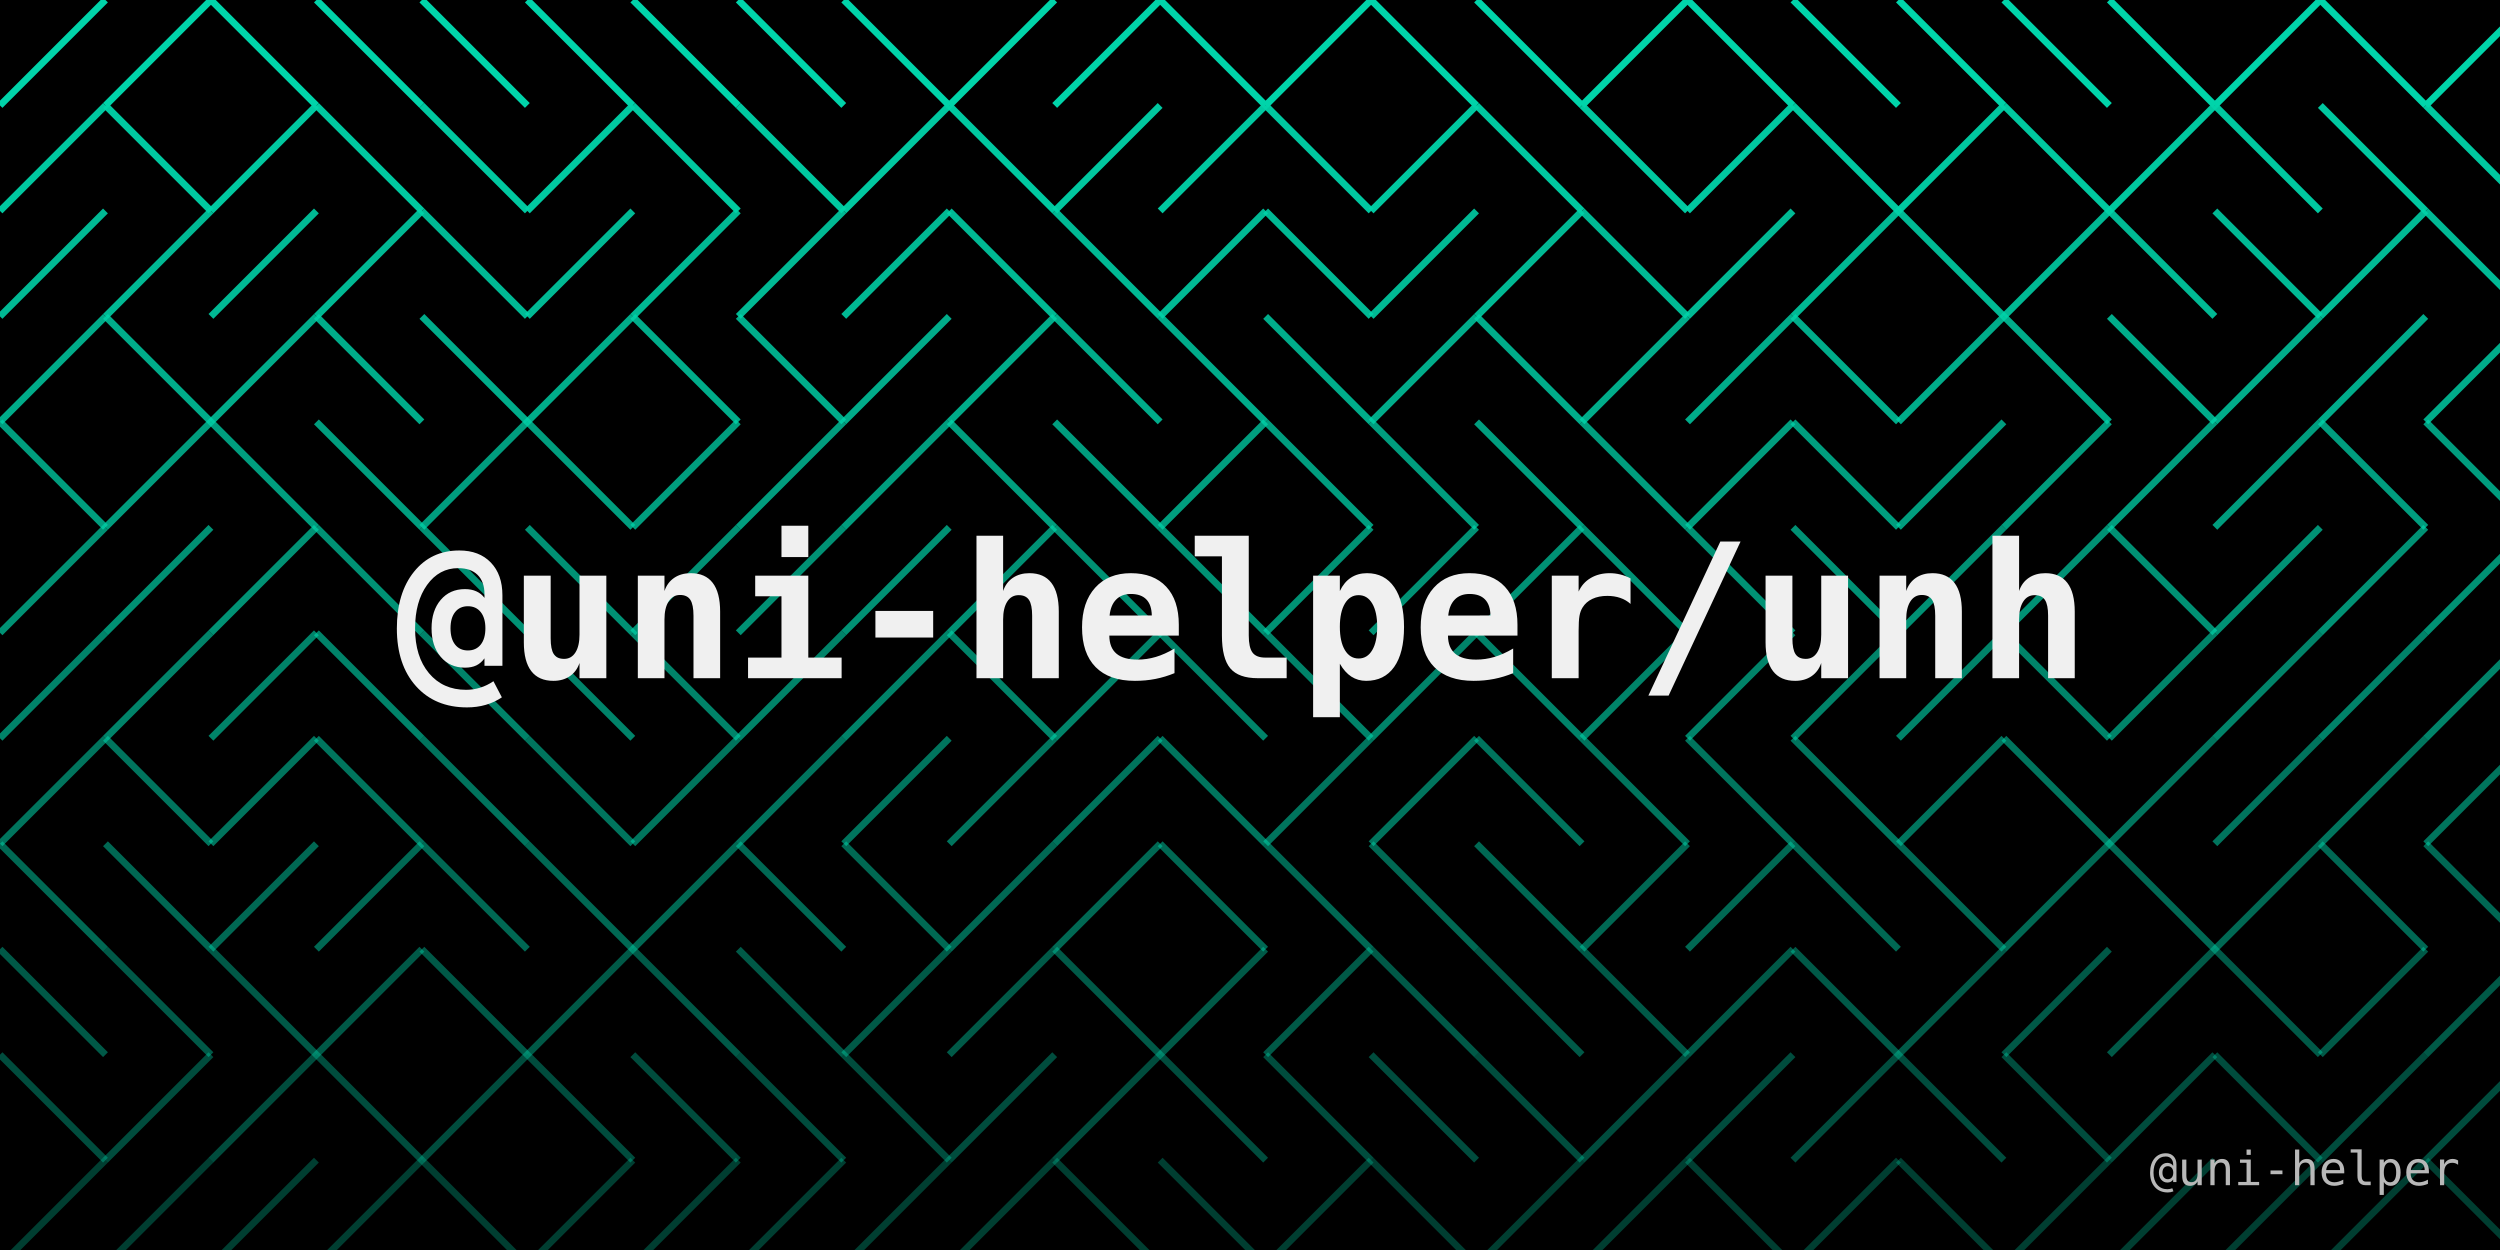
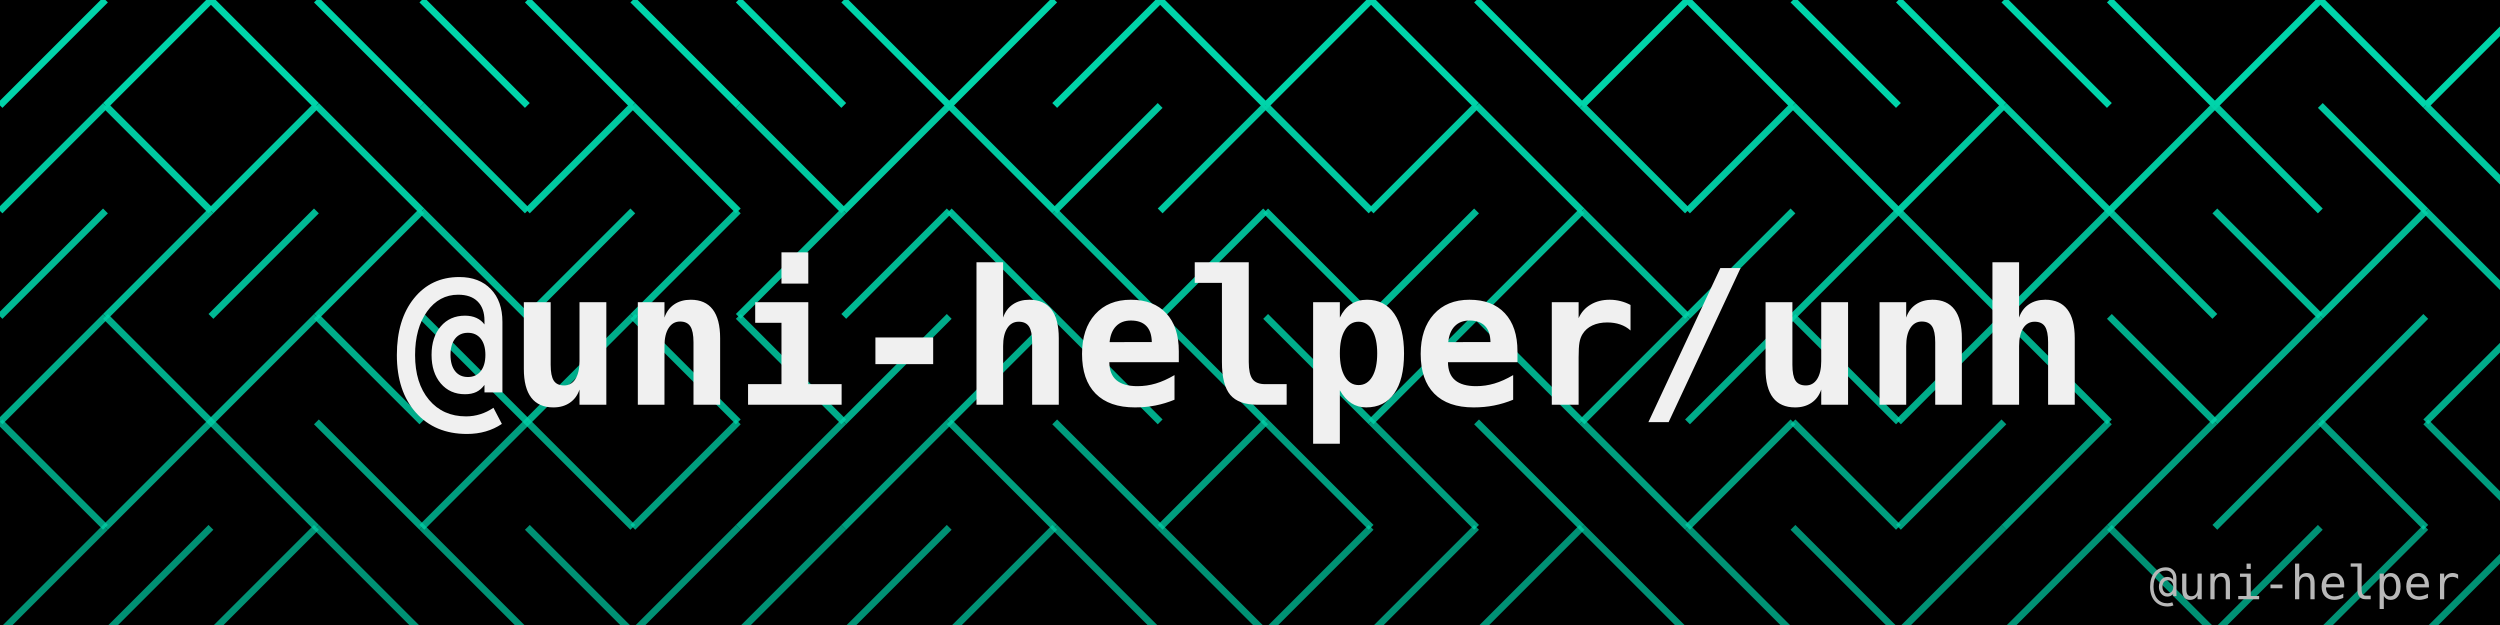
- <svg xmlns="http://www.w3.org/2000/svg" version="1.1" viewBox="0 0 1280 640">
+ <svg xmlns="http://www.w3.org/2000/svg" version="1.1" viewBox="0 0 1280 320">
  <style>
    
      @keyframes drawLine {
        0% {
          stroke-dashoffset: 100;
          opacity: 0;
        }
+         50% {
+           stroke-dashoffset: 0;
+           opacity: 1;
+         }
        100% {
          stroke-dashoffset: 0;
-           opacity: 1;
+           opacity: 0;
        }
      }
      
      line {
-         animation: drawLine 2s ease-in-out infinite;
+         animation: drawLine 4s ease-in-out infinite;
        animation-play-state: running;
      }
      
      /* 为不同的线条添加延迟，创建波浪效果 */
      line:nth-child(8n+1) { animation-delay: 0s; }
      line:nth-child(8n+2) { animation-delay: 0.2s; }
      line:nth-child(8n+3) { animation-delay: 0.4s; }
      line:nth-child(8n+4) { animation-delay: 0.6s; }
      line:nth-child(8n+5) { animation-delay: 0.8s; }
      line:nth-child(8n+6) { animation-delay: 1.0s; }
      line:nth-child(8n+7) { animation-delay: 1.2s; }
      line:nth-child(8n+8) { animation-delay: 1.4s; }
    
  </style>
  <rect width="100%" height="100%" fill="#000000" />
  <g stroke-width="3.5" stroke="#00D4AA" fill="none" stroke-linecap="butt">
    <line x1="54" y1="0" x2="0" y2="54" opacity="1.00" />
    <line x1="108" y1="0" x2="54" y2="54" opacity="1.00" />
    <line x1="108" y1="0" x2="162" y2="54" opacity="1.00" />
    <line x1="162" y1="0" x2="216" y2="54" opacity="1.00" />
    <line x1="216" y1="0" x2="270" y2="54" opacity="1.00" />
    <line x1="270" y1="0" x2="324" y2="54" opacity="1.00" />
    <line x1="324" y1="0" x2="378" y2="54" opacity="1.00" />
    <line x1="378" y1="0" x2="432" y2="54" opacity="1.00" />
    <line x1="432" y1="0" x2="486" y2="54" opacity="1.00" />
    <line x1="540" y1="0" x2="486" y2="54" opacity="1.00" />
    <line x1="594" y1="0" x2="540" y2="54" opacity="1.00" />
    <line x1="594" y1="0" x2="648" y2="54" opacity="1.00" />
    <line x1="702" y1="0" x2="648" y2="54" opacity="1.00" />
    <line x1="702" y1="0" x2="756" y2="54" opacity="1.00" />
    <line x1="756" y1="0" x2="810" y2="54" opacity="1.00" />
    <line x1="864" y1="0" x2="810" y2="54" opacity="1.00" />
    <line x1="864" y1="0" x2="918" y2="54" opacity="1.00" />
    <line x1="918" y1="0" x2="972" y2="54" opacity="1.00" />
    <line x1="972" y1="0" x2="1026" y2="54" opacity="1.00" />
    <line x1="1026" y1="0" x2="1080" y2="54" opacity="1.00" />
    <line x1="1080" y1="0" x2="1134" y2="54" opacity="1.00" />
    <line x1="1188" y1="0" x2="1134" y2="54" opacity="1.00" />
    <line x1="1188" y1="0" x2="1242" y2="54" opacity="1.00" />
    <line x1="1296" y1="0" x2="1242" y2="54" opacity="1.00" />
    <line x1="1350" y1="0" x2="1296" y2="54" opacity="1.00" />
    <line x1="1404" y1="0" x2="1350" y2="54" opacity="1.00" />
    <line x1="1458" y1="0" x2="1404" y2="54" opacity="1.00" />
    <line x1="54" y1="54" x2="0" y2="108" opacity="0.94" />
    <line x1="54" y1="54" x2="108" y2="108" opacity="0.94" />
    <line x1="162" y1="54" x2="108" y2="108" opacity="0.94" />
    <line x1="162" y1="54" x2="216" y2="108" opacity="0.94" />
    <line x1="216" y1="54" x2="270" y2="108" opacity="0.94" />
    <line x1="324" y1="54" x2="270" y2="108" opacity="0.94" />
    <line x1="324" y1="54" x2="378" y2="108" opacity="0.94" />
    <line x1="378" y1="54" x2="432" y2="108" opacity="0.94" />
    <line x1="486" y1="54" x2="432" y2="108" opacity="0.94" />
    <line x1="486" y1="54" x2="540" y2="108" opacity="0.94" />
    <line x1="594" y1="54" x2="540" y2="108" opacity="0.94" />
    <line x1="648" y1="54" x2="594" y2="108" opacity="0.94" />
    <line x1="648" y1="54" x2="702" y2="108" opacity="0.94" />
    <line x1="756" y1="54" x2="702" y2="108" opacity="0.94" />
    <line x1="756" y1="54" x2="810" y2="108" opacity="0.94" />
    <line x1="810" y1="54" x2="864" y2="108" opacity="0.94" />
    <line x1="918" y1="54" x2="864" y2="108" opacity="0.94" />
    <line x1="918" y1="54" x2="972" y2="108" opacity="0.94" />
    <line x1="1026" y1="54" x2="972" y2="108" opacity="0.94" />
    <line x1="1026" y1="54" x2="1080" y2="108" opacity="0.94" />
    <line x1="1134" y1="54" x2="1080" y2="108" opacity="0.94" />
    <line x1="1134" y1="54" x2="1188" y2="108" opacity="0.94" />
    <line x1="1188" y1="54" x2="1242" y2="108" opacity="0.94" />
    <line x1="1242" y1="54" x2="1296" y2="108" opacity="0.94" />
    <line x1="1296" y1="54" x2="1350" y2="108" opacity="0.94" />
    <line x1="1350" y1="54" x2="1404" y2="108" opacity="0.94" />
    <line x1="1458" y1="54" x2="1404" y2="108" opacity="0.94" />
    <line x1="54" y1="108" x2="0" y2="162" opacity="0.87" />
    <line x1="108" y1="108" x2="54" y2="162" opacity="0.87" />
    <line x1="162" y1="108" x2="108" y2="162" opacity="0.87" />
    <line x1="216" y1="108" x2="162" y2="162" opacity="0.87" />
    <line x1="216" y1="108" x2="270" y2="162" opacity="0.87" />
    <line x1="324" y1="108" x2="270" y2="162" opacity="0.87" />
    <line x1="378" y1="108" x2="324" y2="162" opacity="0.87" />
    <line x1="432" y1="108" x2="378" y2="162" opacity="0.87" />
    <line x1="486" y1="108" x2="432" y2="162" opacity="0.87" />
    <line x1="486" y1="108" x2="540" y2="162" opacity="0.87" />
    <line x1="540" y1="108" x2="594" y2="162" opacity="0.87" />
    <line x1="648" y1="108" x2="594" y2="162" opacity="0.87" />
    <line x1="648" y1="108" x2="702" y2="162" opacity="0.87" />
    <line x1="756" y1="108" x2="702" y2="162" opacity="0.87" />
    <line x1="810" y1="108" x2="756" y2="162" opacity="0.87" />
    <line x1="810" y1="108" x2="864" y2="162" opacity="0.87" />
    <line x1="918" y1="108" x2="864" y2="162" opacity="0.87" />
    <line x1="972" y1="108" x2="918" y2="162" opacity="0.87" />
    <line x1="972" y1="108" x2="1026" y2="162" opacity="0.87" />
    <line x1="1080" y1="108" x2="1026" y2="162" opacity="0.87" />
    <line x1="1080" y1="108" x2="1134" y2="162" opacity="0.87" />
    <line x1="1134" y1="108" x2="1188" y2="162" opacity="0.87" />
    <line x1="1242" y1="108" x2="1188" y2="162" opacity="0.87" />
    <line x1="1242" y1="108" x2="1296" y2="162" opacity="0.87" />
    <line x1="1350" y1="108" x2="1296" y2="162" opacity="0.87" />
    <line x1="1350" y1="108" x2="1404" y2="162" opacity="0.87" />
    <line x1="1458" y1="108" x2="1404" y2="162" opacity="0.87" />
    <line x1="54" y1="162" x2="0" y2="216" opacity="0.81" />
    <line x1="54" y1="162" x2="108" y2="216" opacity="0.81" />
    <line x1="162" y1="162" x2="108" y2="216" opacity="0.81" />
    <line x1="162" y1="162" x2="216" y2="216" opacity="0.81" />
    <line x1="216" y1="162" x2="270" y2="216" opacity="0.81" />
    <line x1="324" y1="162" x2="270" y2="216" opacity="0.81" />
    <line x1="324" y1="162" x2="378" y2="216" opacity="0.81" />
    <line x1="378" y1="162" x2="432" y2="216" opacity="0.81" />
    <line x1="486" y1="162" x2="432" y2="216" opacity="0.81" />
    <line x1="540" y1="162" x2="486" y2="216" opacity="0.81" />
    <line x1="540" y1="162" x2="594" y2="216" opacity="0.81" />
    <line x1="594" y1="162" x2="648" y2="216" opacity="0.81" />
    <line x1="648" y1="162" x2="702" y2="216" opacity="0.81" />
    <line x1="756" y1="162" x2="702" y2="216" opacity="0.81" />
    <line x1="756" y1="162" x2="810" y2="216" opacity="0.81" />
    <line x1="864" y1="162" x2="810" y2="216" opacity="0.81" />
    <line x1="918" y1="162" x2="864" y2="216" opacity="0.81" />
    <line x1="918" y1="162" x2="972" y2="216" opacity="0.81" />
    <line x1="1026" y1="162" x2="972" y2="216" opacity="0.81" />
    <line x1="1026" y1="162" x2="1080" y2="216" opacity="0.81" />
    <line x1="1080" y1="162" x2="1134" y2="216" opacity="0.81" />
    <line x1="1188" y1="162" x2="1134" y2="216" opacity="0.81" />
    <line x1="1242" y1="162" x2="1188" y2="216" opacity="0.81" />
    <line x1="1296" y1="162" x2="1242" y2="216" opacity="0.81" />
    <line x1="1296" y1="162" x2="1350" y2="216" opacity="0.81" />
    <line x1="1350" y1="162" x2="1404" y2="216" opacity="0.81" />
    <line x1="1458" y1="162" x2="1404" y2="216" opacity="0.81" />
    <line x1="0" y1="216" x2="54" y2="270" opacity="0.74" />
    <line x1="108" y1="216" x2="54" y2="270" opacity="0.74" />
    <line x1="108" y1="216" x2="162" y2="270" opacity="0.74" />
    <line x1="162" y1="216" x2="216" y2="270" opacity="0.74" />
    <line x1="270" y1="216" x2="216" y2="270" opacity="0.74" />
    <line x1="270" y1="216" x2="324" y2="270" opacity="0.74" />
    <line x1="378" y1="216" x2="324" y2="270" opacity="0.74" />
    <line x1="432" y1="216" x2="378" y2="270" opacity="0.74" />
    <line x1="486" y1="216" x2="432" y2="270" opacity="0.74" />
    <line x1="486" y1="216" x2="540" y2="270" opacity="0.74" />
    <line x1="540" y1="216" x2="594" y2="270" opacity="0.74" />
    <line x1="648" y1="216" x2="594" y2="270" opacity="0.74" />
    <line x1="648" y1="216" x2="702" y2="270" opacity="0.74" />
    <line x1="702" y1="216" x2="756" y2="270" opacity="0.74" />
    <line x1="756" y1="216" x2="810" y2="270" opacity="0.74" />
    <line x1="810" y1="216" x2="864" y2="270" opacity="0.74" />
    <line x1="918" y1="216" x2="864" y2="270" opacity="0.74" />
    <line x1="918" y1="216" x2="972" y2="270" opacity="0.74" />
    <line x1="1026" y1="216" x2="972" y2="270" opacity="0.74" />
    <line x1="1080" y1="216" x2="1026" y2="270" opacity="0.74" />
    <line x1="1134" y1="216" x2="1080" y2="270" opacity="0.74" />
    <line x1="1188" y1="216" x2="1134" y2="270" opacity="0.74" />
    <line x1="1188" y1="216" x2="1242" y2="270" opacity="0.74" />
    <line x1="1242" y1="216" x2="1296" y2="270" opacity="0.74" />
    <line x1="1350" y1="216" x2="1296" y2="270" opacity="0.74" />
    <line x1="1404" y1="216" x2="1350" y2="270" opacity="0.74" />
    <line x1="1458" y1="216" x2="1404" y2="270" opacity="0.74" />
    <line x1="54" y1="270" x2="0" y2="324" opacity="0.68" />
    <line x1="108" y1="270" x2="54" y2="324" opacity="0.68" />
    <line x1="162" y1="270" x2="108" y2="324" opacity="0.68" />
    <line x1="162" y1="270" x2="216" y2="324" opacity="0.68" />
    <line x1="216" y1="270" x2="270" y2="324" opacity="0.68" />
    <line x1="270" y1="270" x2="324" y2="324" opacity="0.68" />
    <line x1="378" y1="270" x2="324" y2="324" opacity="0.68" />
    <line x1="432" y1="270" x2="378" y2="324" opacity="0.68" />
    <line x1="486" y1="270" x2="432" y2="324" opacity="0.68" />
    <line x1="540" y1="270" x2="486" y2="324" opacity="0.68" />
    <line x1="540" y1="270" x2="594" y2="324" opacity="0.68" />
    <line x1="594" y1="270" x2="648" y2="324" opacity="0.68" />
    <line x1="702" y1="270" x2="648" y2="324" opacity="0.68" />
    <line x1="756" y1="270" x2="702" y2="324" opacity="0.68" />
    <line x1="810" y1="270" x2="756" y2="324" opacity="0.68" />
    <line x1="810" y1="270" x2="864" y2="324" opacity="0.68" />
    <line x1="864" y1="270" x2="918" y2="324" opacity="0.68" />
    <line x1="918" y1="270" x2="972" y2="324" opacity="0.68" />
    <line x1="1026" y1="270" x2="972" y2="324" opacity="0.68" />
    <line x1="1080" y1="270" x2="1026" y2="324" opacity="0.68" />
    <line x1="1080" y1="270" x2="1134" y2="324" opacity="0.68" />
    <line x1="1188" y1="270" x2="1134" y2="324" opacity="0.68" />
    <line x1="1242" y1="270" x2="1188" y2="324" opacity="0.68" />
    <line x1="1296" y1="270" x2="1242" y2="324" opacity="0.68" />
    <line x1="1350" y1="270" x2="1296" y2="324" opacity="0.68" />
    <line x1="1404" y1="270" x2="1350" y2="324" opacity="0.68" />
    <line x1="1404" y1="270" x2="1458" y2="324" opacity="0.68" />
    <line x1="54" y1="324" x2="0" y2="378" opacity="0.62" />
-     <line x1="108" y1="324" x2="54" y2="378" opacity="0.62" />
-     <line x1="162" y1="324" x2="108" y2="378" opacity="0.62" />
-     <line x1="162" y1="324" x2="216" y2="378" opacity="0.62" />
-     <line x1="216" y1="324" x2="270" y2="378" opacity="0.62" />
-     <line x1="270" y1="324" x2="324" y2="378" opacity="0.62" />
-     <line x1="324" y1="324" x2="378" y2="378" opacity="0.62" />
-     <line x1="432" y1="324" x2="378" y2="378" opacity="0.62" />
-     <line x1="486" y1="324" x2="432" y2="378" opacity="0.62" />
-     <line x1="486" y1="324" x2="540" y2="378" opacity="0.62" />
-     <line x1="594" y1="324" x2="540" y2="378" opacity="0.62" />
-     <line x1="594" y1="324" x2="648" y2="378" opacity="0.62" />
-     <line x1="648" y1="324" x2="702" y2="378" opacity="0.62" />
-     <line x1="756" y1="324" x2="702" y2="378" opacity="0.62" />
-     <line x1="756" y1="324" x2="810" y2="378" opacity="0.62" />
-     <line x1="864" y1="324" x2="810" y2="378" opacity="0.62" />
-     <line x1="918" y1="324" x2="864" y2="378" opacity="0.62" />
-     <line x1="972" y1="324" x2="918" y2="378" opacity="0.62" />
-     <line x1="1026" y1="324" x2="972" y2="378" opacity="0.62" />
-     <line x1="1026" y1="324" x2="1080" y2="378" opacity="0.62" />
-     <line x1="1134" y1="324" x2="1080" y2="378" opacity="0.62" />
-     <line x1="1188" y1="324" x2="1134" y2="378" opacity="0.62" />
-     <line x1="1242" y1="324" x2="1188" y2="378" opacity="0.62" />
-     <line x1="1296" y1="324" x2="1242" y2="378" opacity="0.62" />
-     <line x1="1350" y1="324" x2="1296" y2="378" opacity="0.62" />
-     <line x1="1404" y1="324" x2="1350" y2="378" opacity="0.62" />
-     <line x1="1404" y1="324" x2="1458" y2="378" opacity="0.62" />
-     <line x1="54" y1="378" x2="0" y2="432" opacity="0.55" />
-     <line x1="54" y1="378" x2="108" y2="432" opacity="0.55" />
-     <line x1="162" y1="378" x2="108" y2="432" opacity="0.55" />
-     <line x1="162" y1="378" x2="216" y2="432" opacity="0.55" />
-     <line x1="216" y1="378" x2="270" y2="432" opacity="0.55" />
-     <line x1="270" y1="378" x2="324" y2="432" opacity="0.55" />
-     <line x1="378" y1="378" x2="324" y2="432" opacity="0.55" />
-     <line x1="432" y1="378" x2="378" y2="432" opacity="0.55" />
-     <line x1="486" y1="378" x2="432" y2="432" opacity="0.55" />
-     <line x1="540" y1="378" x2="486" y2="432" opacity="0.55" />
-     <line x1="594" y1="378" x2="540" y2="432" opacity="0.55" />
-     <line x1="594" y1="378" x2="648" y2="432" opacity="0.55" />
-     <line x1="702" y1="378" x2="648" y2="432" opacity="0.55" />
-     <line x1="756" y1="378" x2="702" y2="432" opacity="0.55" />
-     <line x1="756" y1="378" x2="810" y2="432" opacity="0.55" />
-     <line x1="810" y1="378" x2="864" y2="432" opacity="0.55" />
-     <line x1="864" y1="378" x2="918" y2="432" opacity="0.55" />
-     <line x1="918" y1="378" x2="972" y2="432" opacity="0.55" />
-     <line x1="1026" y1="378" x2="972" y2="432" opacity="0.55" />
-     <line x1="1026" y1="378" x2="1080" y2="432" opacity="0.55" />
-     <line x1="1134" y1="378" x2="1080" y2="432" opacity="0.55" />
-     <line x1="1188" y1="378" x2="1134" y2="432" opacity="0.55" />
-     <line x1="1242" y1="378" x2="1188" y2="432" opacity="0.55" />
-     <line x1="1296" y1="378" x2="1242" y2="432" opacity="0.55" />
-     <line x1="1350" y1="378" x2="1296" y2="432" opacity="0.55" />
-     <line x1="1350" y1="378" x2="1404" y2="432" opacity="0.55" />
-     <line x1="1458" y1="378" x2="1404" y2="432" opacity="0.55" />
-     <line x1="0" y1="432" x2="54" y2="486" opacity="0.49" />
-     <line x1="54" y1="432" x2="108" y2="486" opacity="0.49" />
-     <line x1="162" y1="432" x2="108" y2="486" opacity="0.49" />
-     <line x1="216" y1="432" x2="162" y2="486" opacity="0.49" />
-     <line x1="216" y1="432" x2="270" y2="486" opacity="0.49" />
-     <line x1="270" y1="432" x2="324" y2="486" opacity="0.49" />
-     <line x1="378" y1="432" x2="324" y2="486" opacity="0.49" />
-     <line x1="378" y1="432" x2="432" y2="486" opacity="0.49" />
-     <line x1="432" y1="432" x2="486" y2="486" opacity="0.49" />
-     <line x1="540" y1="432" x2="486" y2="486" opacity="0.49" />
-     <line x1="594" y1="432" x2="540" y2="486" opacity="0.49" />
-     <line x1="594" y1="432" x2="648" y2="486" opacity="0.49" />
-     <line x1="648" y1="432" x2="702" y2="486" opacity="0.49" />
-     <line x1="702" y1="432" x2="756" y2="486" opacity="0.49" />
-     <line x1="756" y1="432" x2="810" y2="486" opacity="0.49" />
-     <line x1="864" y1="432" x2="810" y2="486" opacity="0.49" />
-     <line x1="918" y1="432" x2="864" y2="486" opacity="0.49" />
-     <line x1="918" y1="432" x2="972" y2="486" opacity="0.49" />
-     <line x1="972" y1="432" x2="1026" y2="486" opacity="0.49" />
-     <line x1="1080" y1="432" x2="1026" y2="486" opacity="0.49" />
-     <line x1="1080" y1="432" x2="1134" y2="486" opacity="0.49" />
-     <line x1="1188" y1="432" x2="1134" y2="486" opacity="0.49" />
-     <line x1="1188" y1="432" x2="1242" y2="486" opacity="0.49" />
-     <line x1="1242" y1="432" x2="1296" y2="486" opacity="0.49" />
-     <line x1="1350" y1="432" x2="1296" y2="486" opacity="0.49" />
-     <line x1="1350" y1="432" x2="1404" y2="486" opacity="0.49" />
-     <line x1="1404" y1="432" x2="1458" y2="486" opacity="0.49" />
-     <line x1="0" y1="486" x2="54" y2="540" opacity="0.42" />
-     <line x1="54" y1="486" x2="108" y2="540" opacity="0.42" />
-     <line x1="108" y1="486" x2="162" y2="540" opacity="0.42" />
-     <line x1="216" y1="486" x2="162" y2="540" opacity="0.42" />
-     <line x1="216" y1="486" x2="270" y2="540" opacity="0.42" />
-     <line x1="324" y1="486" x2="270" y2="540" opacity="0.42" />
-     <line x1="324" y1="486" x2="378" y2="540" opacity="0.42" />
-     <line x1="378" y1="486" x2="432" y2="540" opacity="0.42" />
-     <line x1="486" y1="486" x2="432" y2="540" opacity="0.42" />
-     <line x1="540" y1="486" x2="486" y2="540" opacity="0.42" />
-     <line x1="540" y1="486" x2="594" y2="540" opacity="0.42" />
-     <line x1="648" y1="486" x2="594" y2="540" opacity="0.42" />
-     <line x1="702" y1="486" x2="648" y2="540" opacity="0.42" />
-     <line x1="702" y1="486" x2="756" y2="540" opacity="0.42" />
-     <line x1="756" y1="486" x2="810" y2="540" opacity="0.42" />
-     <line x1="810" y1="486" x2="864" y2="540" opacity="0.42" />
-     <line x1="918" y1="486" x2="864" y2="540" opacity="0.42" />
-     <line x1="918" y1="486" x2="972" y2="540" opacity="0.42" />
-     <line x1="1026" y1="486" x2="972" y2="540" opacity="0.42" />
-     <line x1="1080" y1="486" x2="1026" y2="540" opacity="0.42" />
-     <line x1="1134" y1="486" x2="1080" y2="540" opacity="0.42" />
-     <line x1="1134" y1="486" x2="1188" y2="540" opacity="0.42" />
-     <line x1="1242" y1="486" x2="1188" y2="540" opacity="0.42" />
-     <line x1="1296" y1="486" x2="1242" y2="540" opacity="0.42" />
-     <line x1="1350" y1="486" x2="1296" y2="540" opacity="0.42" />
-     <line x1="1350" y1="486" x2="1404" y2="540" opacity="0.42" />
-     <line x1="1458" y1="486" x2="1404" y2="540" opacity="0.42" />
-     <line x1="0" y1="540" x2="54" y2="594" opacity="0.36" />
-     <line x1="108" y1="540" x2="54" y2="594" opacity="0.36" />
-     <line x1="162" y1="540" x2="108" y2="594" opacity="0.36" />
-     <line x1="162" y1="540" x2="216" y2="594" opacity="0.36" />
-     <line x1="270" y1="540" x2="216" y2="594" opacity="0.36" />
-     <line x1="270" y1="540" x2="324" y2="594" opacity="0.36" />
-     <line x1="324" y1="540" x2="378" y2="594" opacity="0.36" />
-     <line x1="378" y1="540" x2="432" y2="594" opacity="0.36" />
-     <line x1="432" y1="540" x2="486" y2="594" opacity="0.36" />
-     <line x1="540" y1="540" x2="486" y2="594" opacity="0.36" />
-     <line x1="594" y1="540" x2="540" y2="594" opacity="0.36" />
-     <line x1="594" y1="540" x2="648" y2="594" opacity="0.36" />
-     <line x1="648" y1="540" x2="702" y2="594" opacity="0.36" />
-     <line x1="702" y1="540" x2="756" y2="594" opacity="0.36" />
-     <line x1="756" y1="540" x2="810" y2="594" opacity="0.36" />
-     <line x1="864" y1="540" x2="810" y2="594" opacity="0.36" />
-     <line x1="918" y1="540" x2="864" y2="594" opacity="0.36" />
-     <line x1="972" y1="540" x2="918" y2="594" opacity="0.36" />
-     <line x1="972" y1="540" x2="1026" y2="594" opacity="0.36" />
-     <line x1="1026" y1="540" x2="1080" y2="594" opacity="0.36" />
-     <line x1="1134" y1="540" x2="1080" y2="594" opacity="0.36" />
-     <line x1="1134" y1="540" x2="1188" y2="594" opacity="0.36" />
-     <line x1="1242" y1="540" x2="1188" y2="594" opacity="0.36" />
-     <line x1="1296" y1="540" x2="1242" y2="594" opacity="0.36" />
-     <line x1="1296" y1="540" x2="1350" y2="594" opacity="0.36" />
-     <line x1="1404" y1="540" x2="1350" y2="594" opacity="0.36" />
-     <line x1="1458" y1="540" x2="1404" y2="594" opacity="0.36" />
-     <line x1="54" y1="594" x2="0" y2="648" opacity="0.29" />
-     <line x1="108" y1="594" x2="54" y2="648" opacity="0.29" />
-     <line x1="162" y1="594" x2="108" y2="648" opacity="0.29" />
-     <line x1="216" y1="594" x2="162" y2="648" opacity="0.29" />
-     <line x1="216" y1="594" x2="270" y2="648" opacity="0.29" />
-     <line x1="324" y1="594" x2="270" y2="648" opacity="0.29" />
-     <line x1="378" y1="594" x2="324" y2="648" opacity="0.29" />
-     <line x1="432" y1="594" x2="378" y2="648" opacity="0.29" />
-     <line x1="486" y1="594" x2="432" y2="648" opacity="0.29" />
-     <line x1="540" y1="594" x2="486" y2="648" opacity="0.29" />
-     <line x1="540" y1="594" x2="594" y2="648" opacity="0.29" />
-     <line x1="594" y1="594" x2="648" y2="648" opacity="0.29" />
-     <line x1="702" y1="594" x2="648" y2="648" opacity="0.29" />
-     <line x1="702" y1="594" x2="756" y2="648" opacity="0.29" />
-     <line x1="810" y1="594" x2="756" y2="648" opacity="0.29" />
-     <line x1="864" y1="594" x2="810" y2="648" opacity="0.29" />
-     <line x1="864" y1="594" x2="918" y2="648" opacity="0.29" />
-     <line x1="972" y1="594" x2="918" y2="648" opacity="0.29" />
-     <line x1="972" y1="594" x2="1026" y2="648" opacity="0.29" />
-     <line x1="1080" y1="594" x2="1026" y2="648" opacity="0.29" />
-     <line x1="1134" y1="594" x2="1080" y2="648" opacity="0.29" />
-     <line x1="1188" y1="594" x2="1134" y2="648" opacity="0.29" />
-     <line x1="1242" y1="594" x2="1188" y2="648" opacity="0.29" />
-     <line x1="1242" y1="594" x2="1296" y2="648" opacity="0.29" />
-     <line x1="1350" y1="594" x2="1296" y2="648" opacity="0.29" />
-     <line x1="1404" y1="594" x2="1350" y2="648" opacity="0.29" />
-     <line x1="1458" y1="594" x2="1404" y2="648" opacity="0.29" />
-     <line x1="54" y1="648" x2="0" y2="702" opacity="0.23" />
-     <line x1="54" y1="648" x2="108" y2="702" opacity="0.23" />
-     <line x1="162" y1="648" x2="108" y2="702" opacity="0.23" />
-     <line x1="216" y1="648" x2="162" y2="702" opacity="0.23" />
-     <line x1="216" y1="648" x2="270" y2="702" opacity="0.23" />
-     <line x1="324" y1="648" x2="270" y2="702" opacity="0.23" />
-     <line x1="378" y1="648" x2="324" y2="702" opacity="0.23" />
-     <line x1="378" y1="648" x2="432" y2="702" opacity="0.23" />
-     <line x1="486" y1="648" x2="432" y2="702" opacity="0.23" />
-     <line x1="486" y1="648" x2="540" y2="702" opacity="0.23" />
-     <line x1="540" y1="648" x2="594" y2="702" opacity="0.23" />
-     <line x1="648" y1="648" x2="594" y2="702" opacity="0.23" />
-     <line x1="702" y1="648" x2="648" y2="702" opacity="0.23" />
-     <line x1="756" y1="648" x2="702" y2="702" opacity="0.23" />
-     <line x1="756" y1="648" x2="810" y2="702" opacity="0.23" />
-     <line x1="864" y1="648" x2="810" y2="702" opacity="0.23" />
-     <line x1="918" y1="648" x2="864" y2="702" opacity="0.23" />
-     <line x1="918" y1="648" x2="972" y2="702" opacity="0.23" />
-     <line x1="1026" y1="648" x2="972" y2="702" opacity="0.23" />
-     <line x1="1080" y1="648" x2="1026" y2="702" opacity="0.23" />
-     <line x1="1134" y1="648" x2="1080" y2="702" opacity="0.23" />
-     <line x1="1188" y1="648" x2="1134" y2="702" opacity="0.23" />
-     <line x1="1242" y1="648" x2="1188" y2="702" opacity="0.23" />
-     <line x1="1242" y1="648" x2="1296" y2="702" opacity="0.23" />
-     <line x1="1296" y1="648" x2="1350" y2="702" opacity="0.23" />
-     <line x1="1350" y1="648" x2="1404" y2="702" opacity="0.23" />
-     <line x1="1404" y1="648" x2="1458" y2="702" opacity="0.23" />
-     <line x1="0" y1="702" x2="54" y2="756" opacity="0.17" />
-     <line x1="108" y1="702" x2="54" y2="756" opacity="0.17" />
-     <line x1="108" y1="702" x2="162" y2="756" opacity="0.17" />
-     <line x1="216" y1="702" x2="162" y2="756" opacity="0.17" />
-     <line x1="216" y1="702" x2="270" y2="756" opacity="0.17" />
-     <line x1="270" y1="702" x2="324" y2="756" opacity="0.17" />
-     <line x1="378" y1="702" x2="324" y2="756" opacity="0.17" />
-     <line x1="432" y1="702" x2="378" y2="756" opacity="0.17" />
-     <line x1="486" y1="702" x2="432" y2="756" opacity="0.17" />
-     <line x1="486" y1="702" x2="540" y2="756" opacity="0.17" />
-     <line x1="540" y1="702" x2="594" y2="756" opacity="0.17" />
-     <line x1="648" y1="702" x2="594" y2="756" opacity="0.17" />
-     <line x1="648" y1="702" x2="702" y2="756" opacity="0.17" />
-     <line x1="702" y1="702" x2="756" y2="756" opacity="0.17" />
-     <line x1="810" y1="702" x2="756" y2="756" opacity="0.17" />
-     <line x1="810" y1="702" x2="864" y2="756" opacity="0.17" />
-     <line x1="918" y1="702" x2="864" y2="756" opacity="0.17" />
-     <line x1="972" y1="702" x2="918" y2="756" opacity="0.17" />
-     <line x1="1026" y1="702" x2="972" y2="756" opacity="0.17" />
-     <line x1="1080" y1="702" x2="1026" y2="756" opacity="0.17" />
-     <line x1="1134" y1="702" x2="1080" y2="756" opacity="0.17" />
-     <line x1="1134" y1="702" x2="1188" y2="756" opacity="0.17" />
-     <line x1="1242" y1="702" x2="1188" y2="756" opacity="0.17" />
-     <line x1="1296" y1="702" x2="1242" y2="756" opacity="0.17" />
-     <line x1="1350" y1="702" x2="1296" y2="756" opacity="0.17" />
-     <line x1="1350" y1="702" x2="1404" y2="756" opacity="0.17" />
-     <line x1="1458" y1="702" x2="1404" y2="756" opacity="0.17" />
-     <line x1="0" y1="756" x2="54" y2="810" opacity="0.10" />
-     <line x1="54" y1="756" x2="108" y2="810" opacity="0.10" />
-     <line x1="162" y1="756" x2="108" y2="810" opacity="0.10" />
-     <line x1="162" y1="756" x2="216" y2="810" opacity="0.10" />
-     <line x1="270" y1="756" x2="216" y2="810" opacity="0.10" />
-     <line x1="270" y1="756" x2="324" y2="810" opacity="0.10" />
-     <line x1="324" y1="756" x2="378" y2="810" opacity="0.10" />
-     <line x1="432" y1="756" x2="378" y2="810" opacity="0.10" />
-     <line x1="486" y1="756" x2="432" y2="810" opacity="0.10" />
-     <line x1="540" y1="756" x2="486" y2="810" opacity="0.10" />
-     <line x1="540" y1="756" x2="594" y2="810" opacity="0.10" />
-     <line x1="594" y1="756" x2="648" y2="810" opacity="0.10" />
-     <line x1="648" y1="756" x2="702" y2="810" opacity="0.10" />
-     <line x1="756" y1="756" x2="702" y2="810" opacity="0.10" />
-     <line x1="756" y1="756" x2="810" y2="810" opacity="0.10" />
-     <line x1="864" y1="756" x2="810" y2="810" opacity="0.10" />
-     <line x1="864" y1="756" x2="918" y2="810" opacity="0.10" />
-     <line x1="918" y1="756" x2="972" y2="810" opacity="0.10" />
-     <line x1="1026" y1="756" x2="972" y2="810" opacity="0.10" />
-     <line x1="1026" y1="756" x2="1080" y2="810" opacity="0.10" />
-     <line x1="1080" y1="756" x2="1134" y2="810" opacity="0.10" />
-     <line x1="1188" y1="756" x2="1134" y2="810" opacity="0.10" />
-     <line x1="1188" y1="756" x2="1242" y2="810" opacity="0.10" />
-     <line x1="1242" y1="756" x2="1296" y2="810" opacity="0.10" />
-     <line x1="1296" y1="756" x2="1350" y2="810" opacity="0.10" />
-     <line x1="1350" y1="756" x2="1404" y2="810" opacity="0.10" />
-     <line x1="1404" y1="756" x2="1458" y2="810" opacity="0.10" />
  </g>
  <text text-anchor="middle" dominant-baseline="middle" font-family="Consolas, Monaco, monospace">
-     <tspan x="640" y="320" font-size="96" font-weight="900" fill="#F0F0F0">@uni-helper/unh</tspan>
-     <tspan x="1180" y="600" font-size="24" font-weight="400" fill="#B8B8B8">@uni-helper</tspan>
+     <tspan x="640" y="180" font-size="96" font-weight="900" fill="#F0F0F0">@uni-helper/unh</tspan>
+     <tspan x="1180" y="300" font-size="24" font-weight="400" fill="#B8B8B8">@uni-helper</tspan>
  </text>
</svg>
